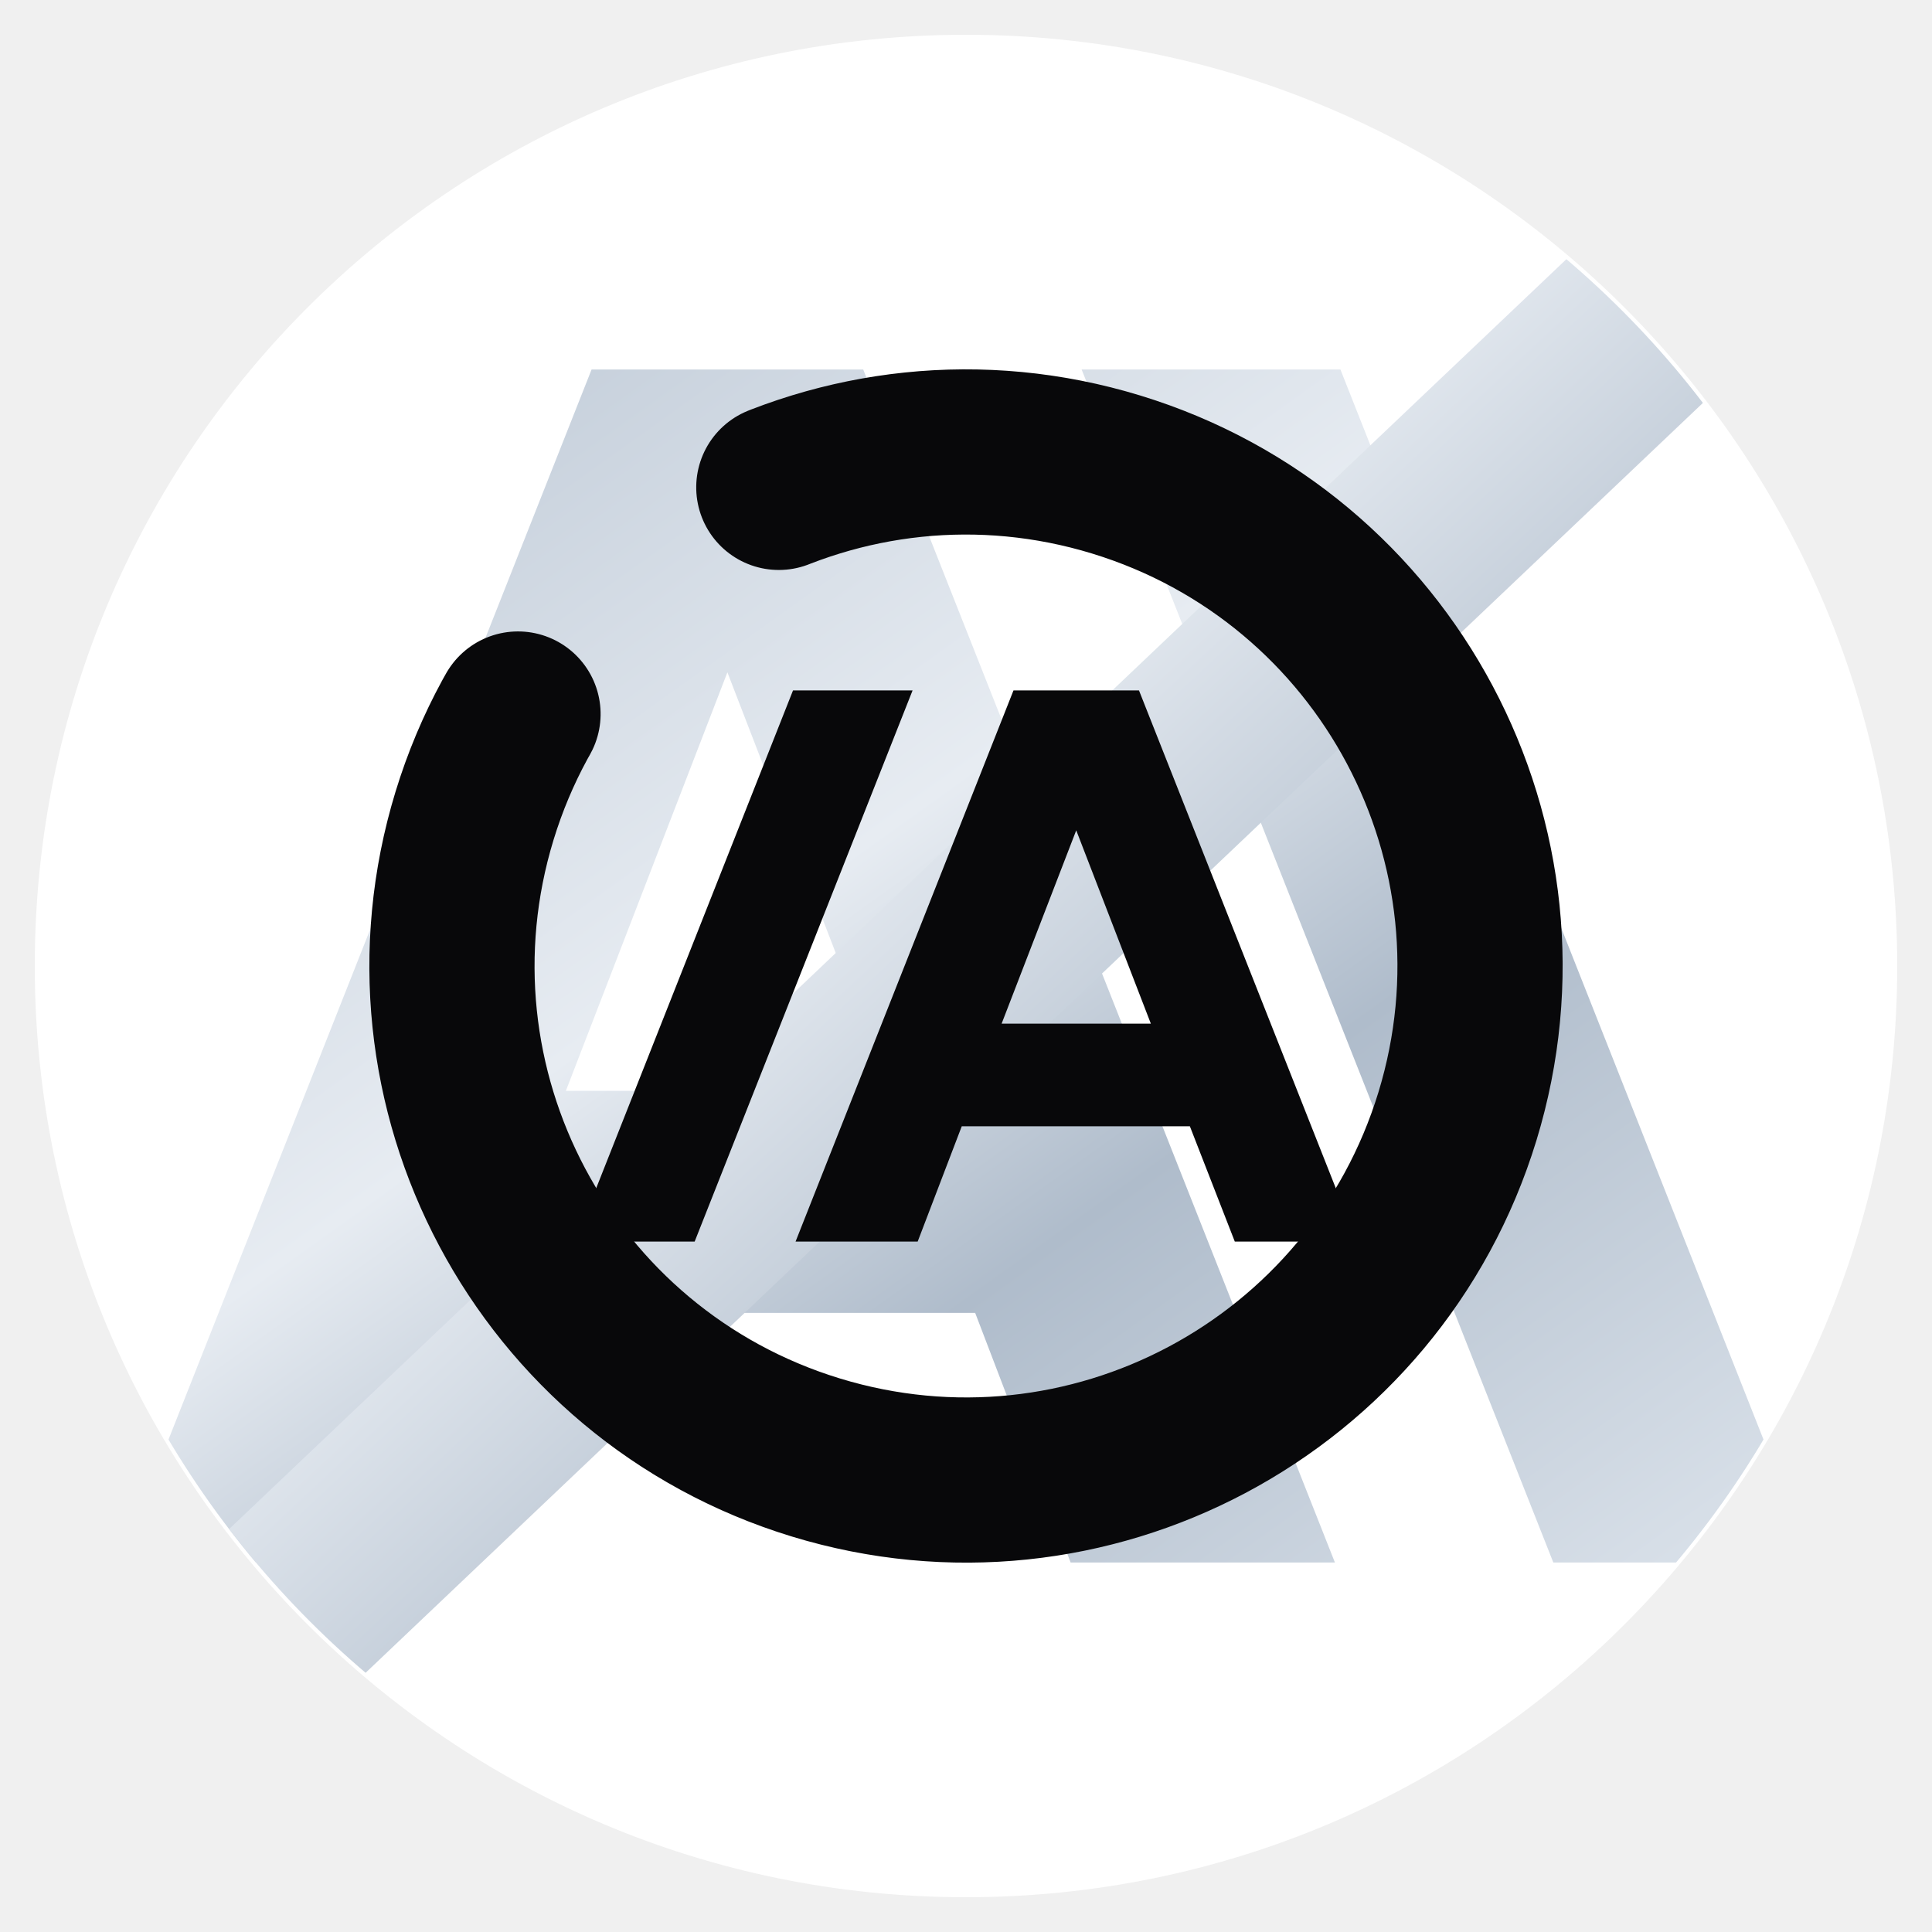
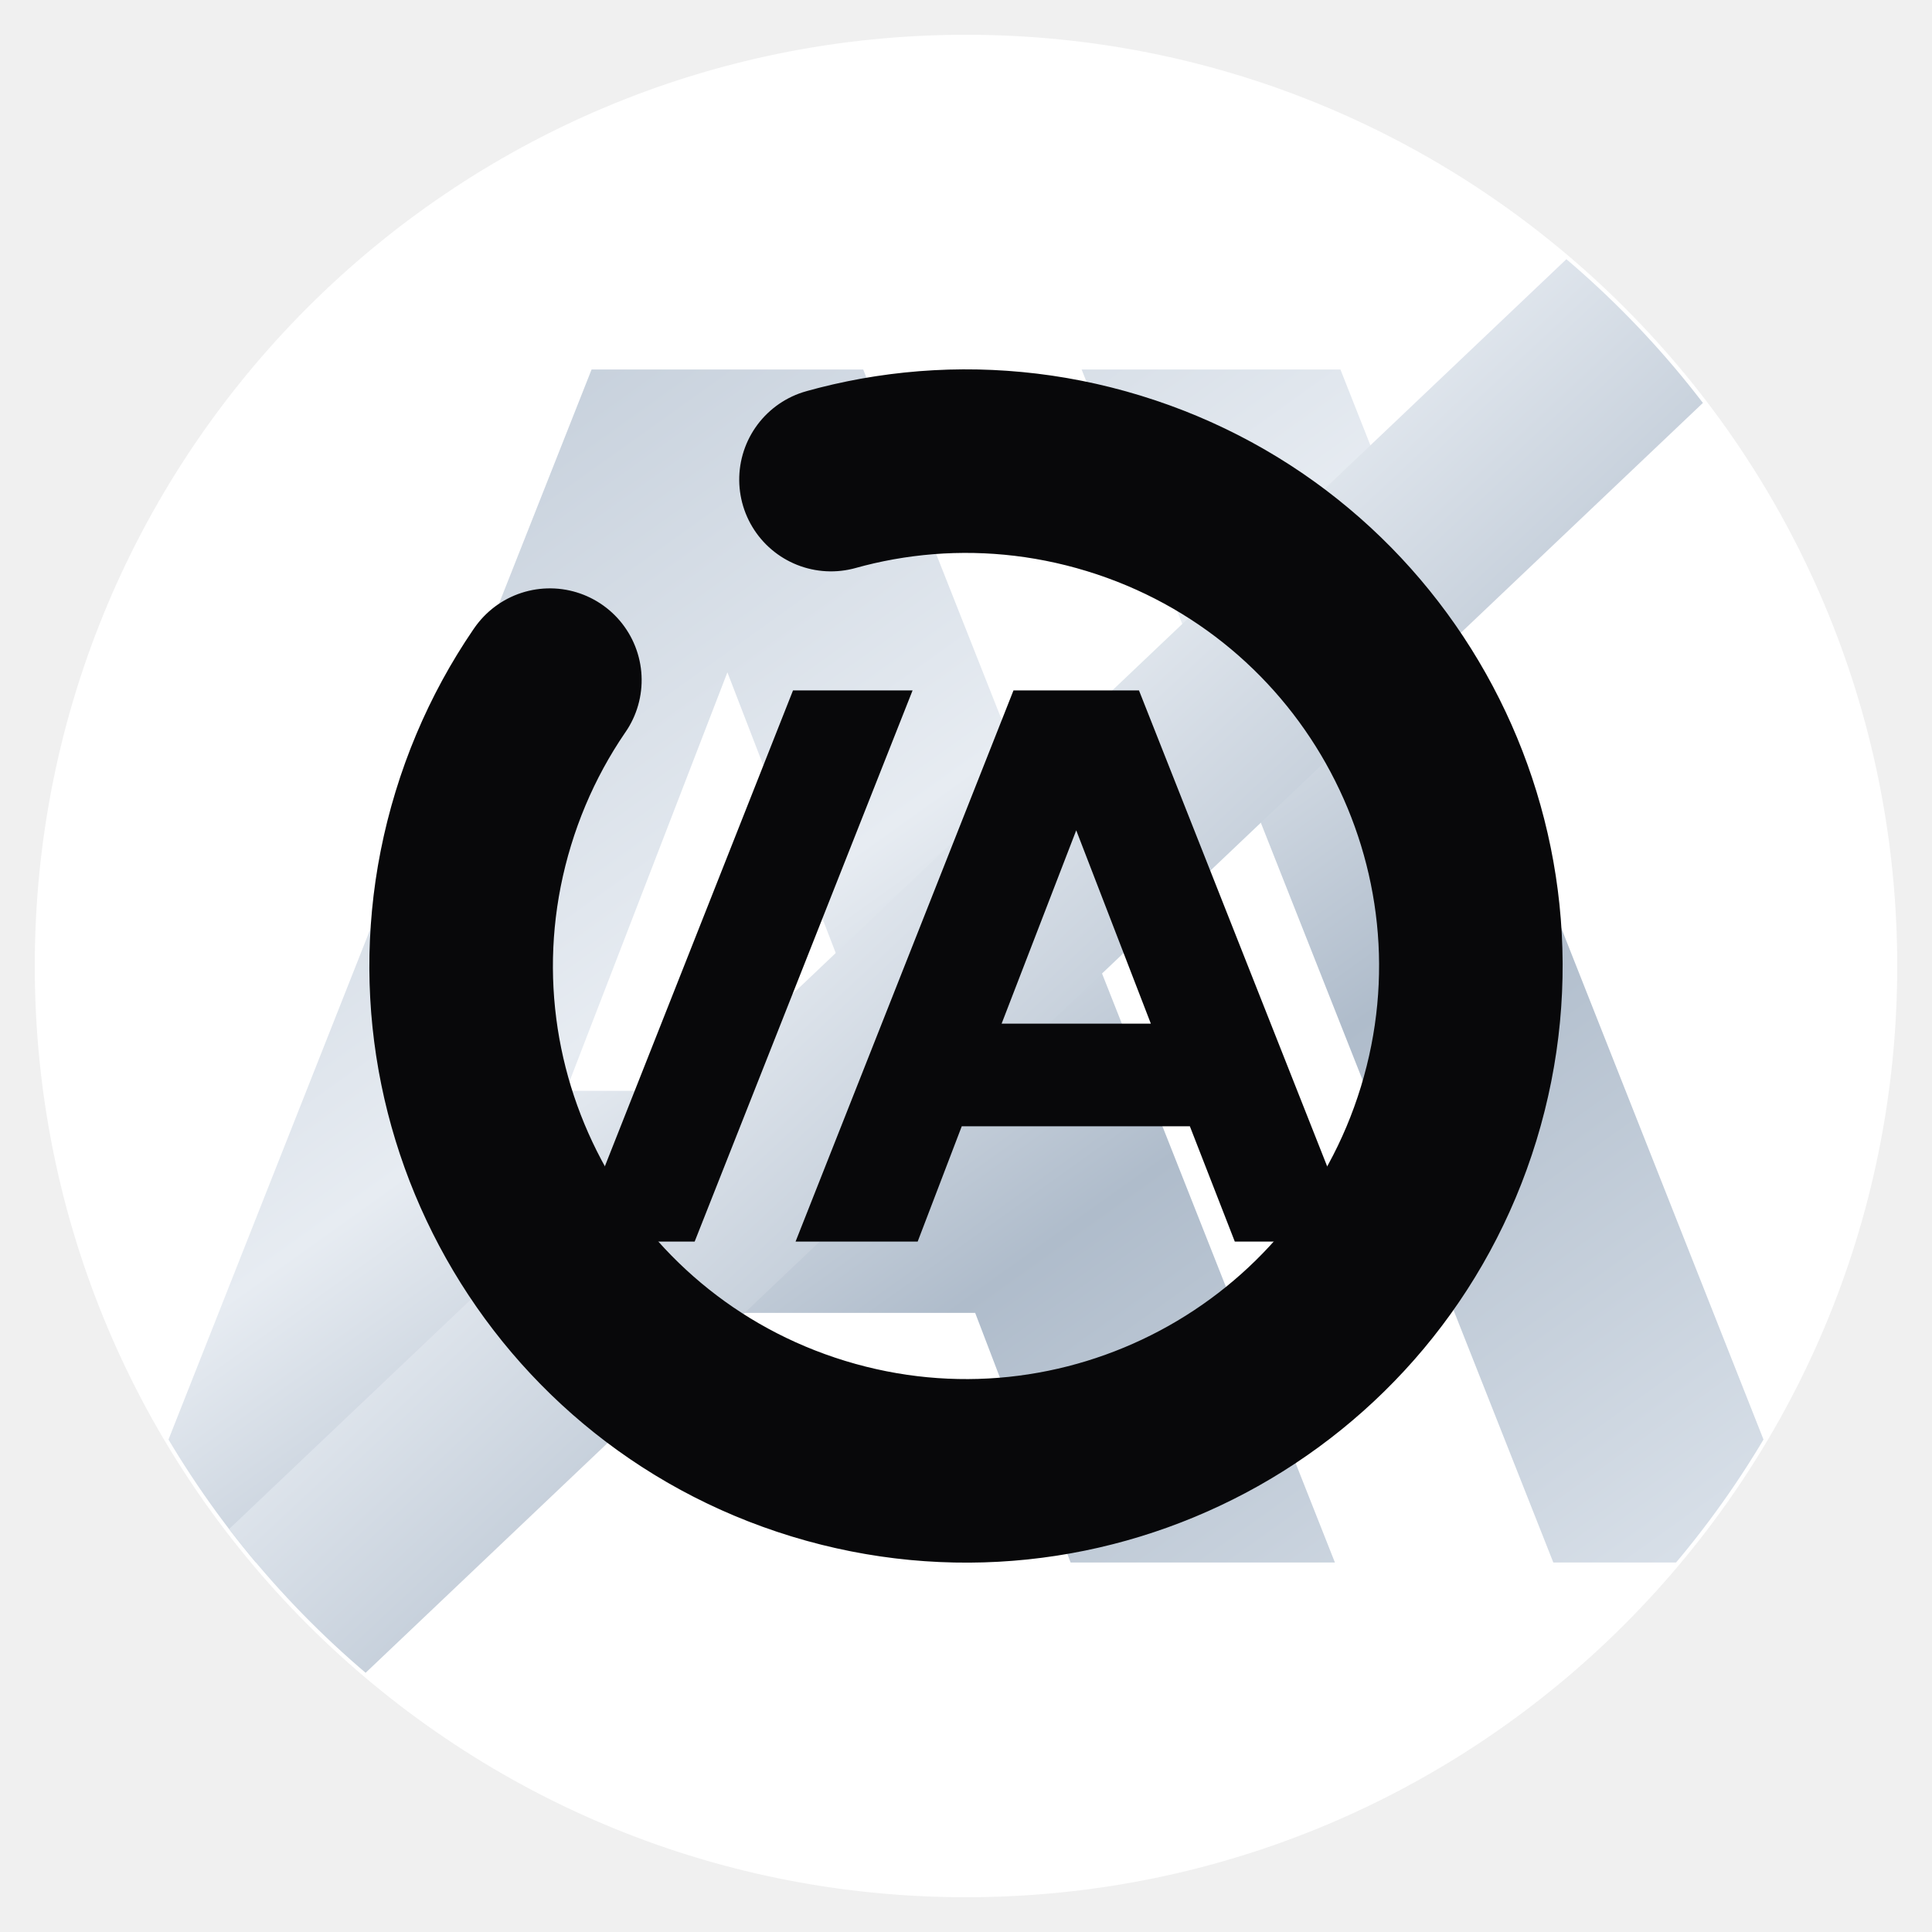
<svg xmlns="http://www.w3.org/2000/svg" viewBox="0 0 1000 1000" role="img" aria-label="Oroboros / Anthropic circular mark">
  <defs>
    <clipPath id="circleClip">
      <circle cx="500" cy="500" r="480" />
    </clipPath>
    <linearGradient id="wm" x1="0" y1="0" x2="1" y2="1">
      <stop offset="0" stop-color="#B8C4D2" />
      <stop offset=".42" stop-color="#E7ECF2" />
      <stop offset=".64" stop-color="#AFBCCB" />
      <stop offset="1" stop-color="#DDE4EC" />
    </linearGradient>
  </defs>
  <circle cx="500" cy="500" r="480" fill="#FFFFFF" stroke="#FFFFFF" stroke-width="4" />
  <g clip-path="url(#circleClip)">
    <g transform="translate(500 500) scale(1.9) translate(-300 -380)">
      <g fill="url(#wm)">
        <path d="M66.5,0H52.4l25.7,65h14.1L66.5,0z M25.7,0L0,65h14.4l5.3-13.6h26.9L51.8,65h14.4L40.5,0C40.5,0,25.7,0,25.7,0z M24.3,39.3l8.8-22.8l8.8,22.8H24.3z" transform="translate(300 380) scale(5) translate(-46.1 -32.5)" />
        <path d="M62 606 L538 154" stroke="url(#wm)" stroke-width="54" stroke-linecap="round" fill="none" />
      </g>
-       <circle cx="300" cy="380" r="140" fill="none" stroke="#08080A" stroke-width="45" stroke-linecap="round" stroke-dasharray="690 96" transform="rotate(-73 300 380)" />
+       <circle cx="300" cy="380" r="137.5" fill="none" stroke="#08080A" stroke-width="50" stroke-linecap="round" stroke-dasharray="690 96" transform="rotate(-73 300 380)" />
      <g fill="#08080A" transform="translate(300 380) scale(-2.31 2.31) translate(-46.1 -32.5)">
        <path d="M66.5,0H52.4l25.7,65h14.1L66.5,0z M25.7,0L0,65h14.4l5.3-13.6h26.9L51.8,65h14.4L40.5,0C40.5,0,25.7,0,25.7,0z M24.3,39.3l8.8-22.8l8.8,22.8H24.3z" />
      </g>
    </g>
  </g>
</svg>
